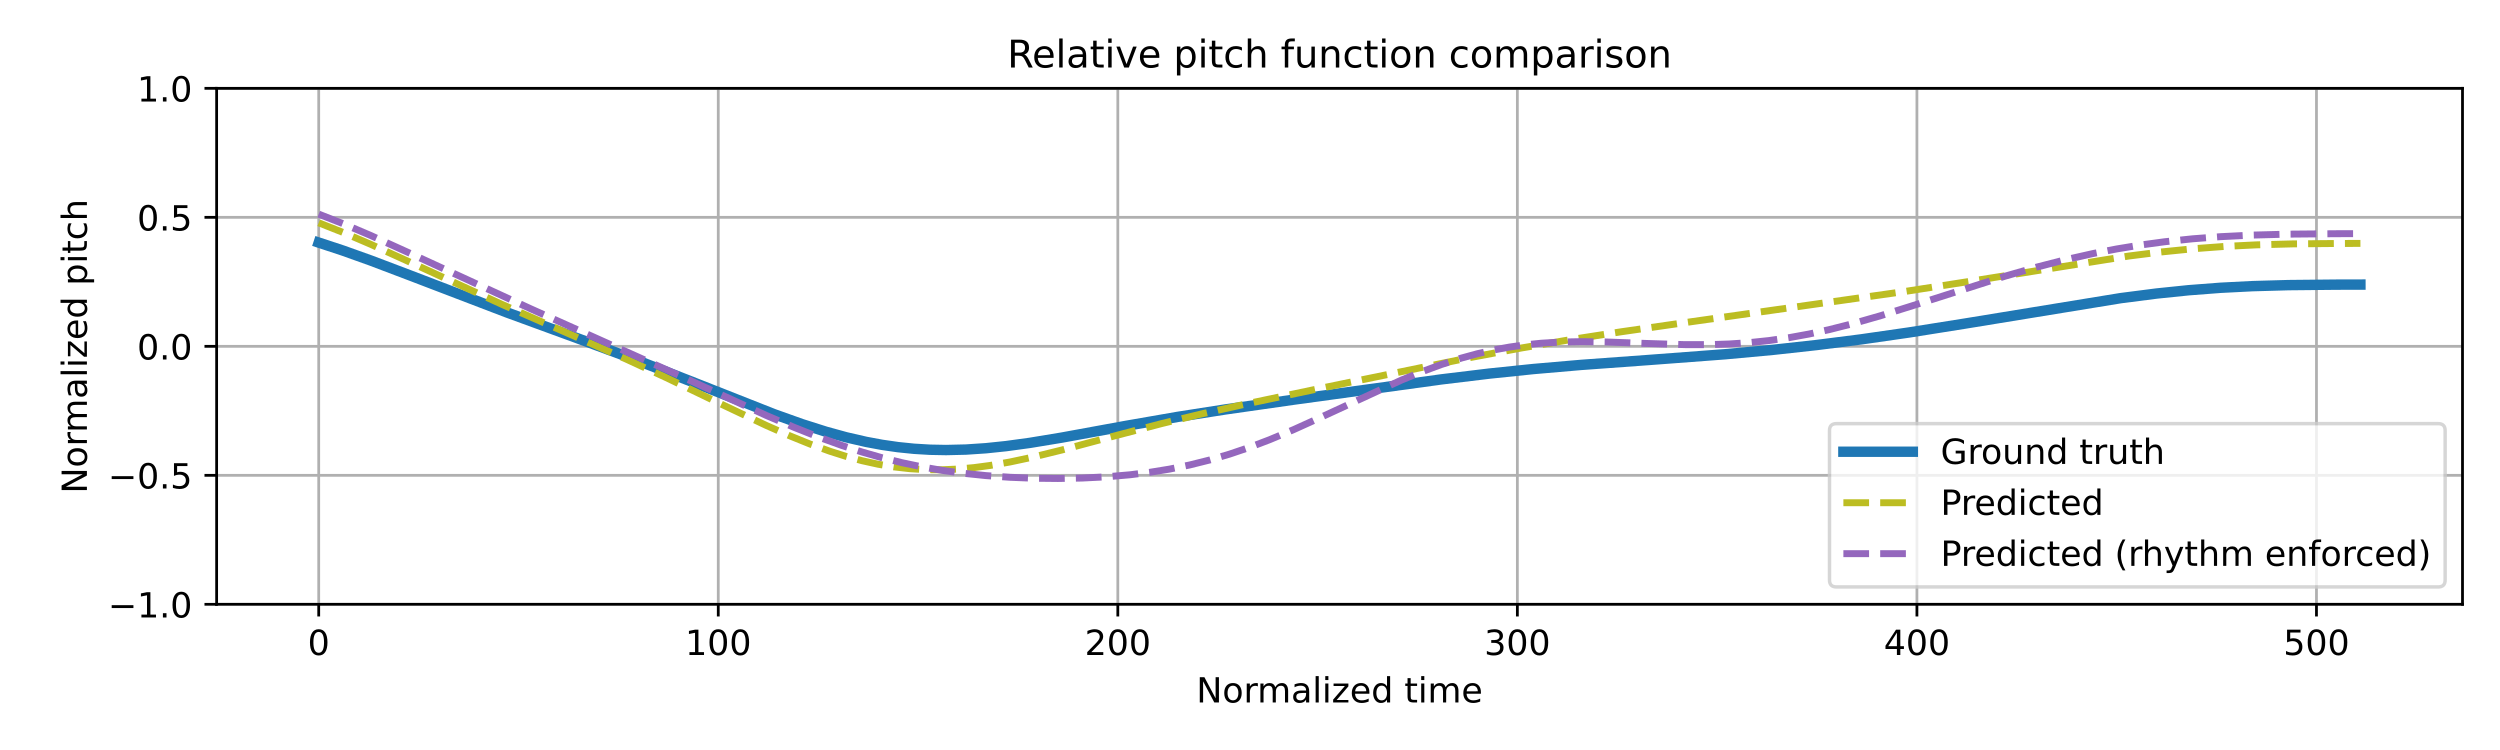
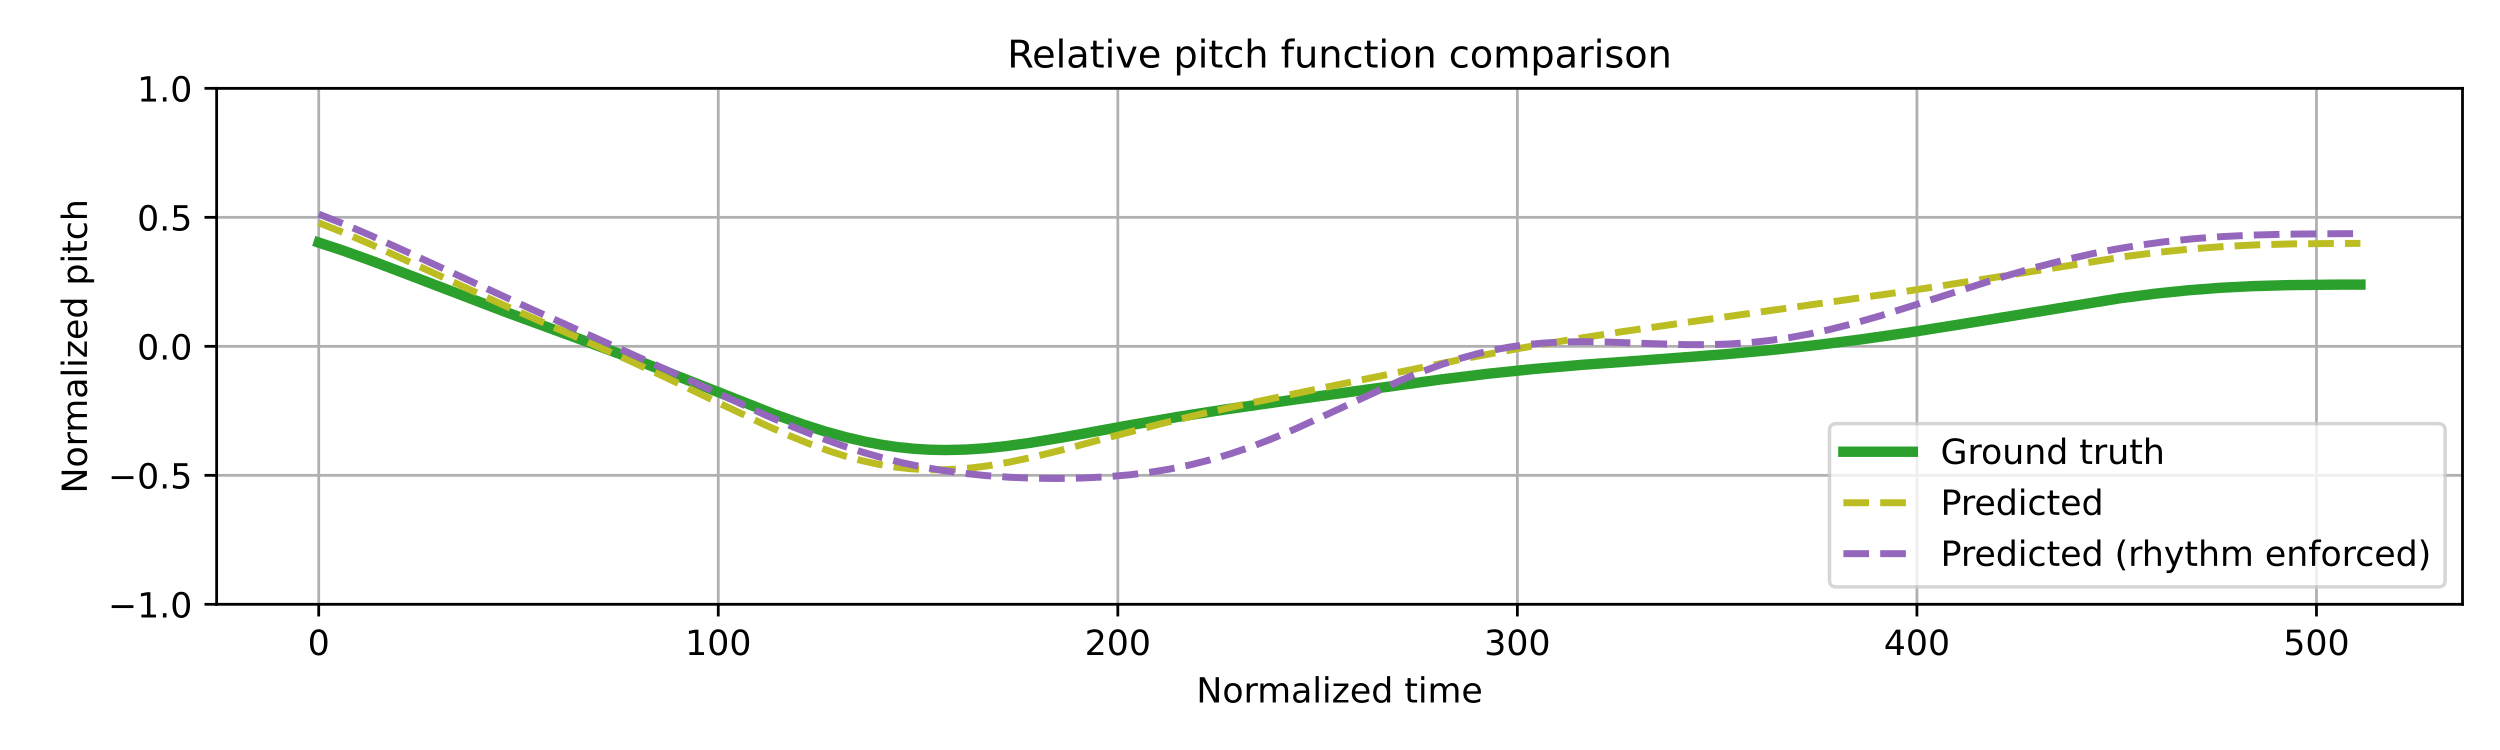
<svg xmlns="http://www.w3.org/2000/svg" xmlns:xlink="http://www.w3.org/1999/xlink" width="720pt" height="216pt" viewBox="0 0 720 216" version="1.1">
  <defs>
    <style type="text/css">*{stroke-linejoin: round; stroke-linecap: butt}</style>
  </defs>
  <g id="figure_1">
    <g id="patch_1">
      <path d="M 0 216  L 720 216  L 720 0  L 0 0  z " style="fill: #ffffff" />
    </g>
    <g id="axes_1">
      <g id="patch_2">
        <path d="M 62.39 174.04  L 709.2 174.04  L 709.2 25.44  L 62.39 25.44  z " style="fill: #ffffff" />
      </g>
      <g id="matplotlib.axis_1">
        <g id="xtick_1">
          <g id="line2d_1">
-             <path d="M 91.79 174.04  L 91.79 25.44  " clip-path="url(#p5f787b4487)" style="fill: none; stroke: #b0b0b0; stroke-width: 0.8; stroke-linecap: square" />
+             <path d="M 91.79 174.04  L 91.79 25.44  " clip-path="url(#p9538ed2d1e)" style="fill: none; stroke: #b0b0b0; stroke-width: 0.8; stroke-linecap: square" />
          </g>
          <g id="line2d_2">
            <defs>
-               <path id="m6993483e9d" d="M 0 0  L 0 3.5  " style="stroke: #000000; stroke-width: 0.8" />
-             </defs>
-             <g>
-               <use xlink:href="#m6993483e9d" x="91.79" y="174.04" style="stroke: #000000; stroke-width: 0.8" />
+               <path id="m53df615c0c" d="M 0 0  L 0 3.5  " style="stroke: #000000; stroke-width: 0.8" />
+             </defs>
+             <g>
+               <use xlink:href="#m53df615c0c" x="91.79" y="174.04" style="stroke: #000000; stroke-width: 0.8" />
            </g>
          </g>
          <g id="text_1">
            <g transform="translate(88.60921 188.6384) scale(0.1 -0.1)">
              <defs>
                <path id="DejaVuSans-30" d="M 2034 4250  Q 1547 4250 1301 3770  Q 1056 3291 1056 2328  Q 1056 1369 1301 889  Q 1547 409 2034 409  Q 2525 409 2770 889  Q 3016 1369 3016 2328  Q 3016 3291 2770 3770  Q 2525 4250 2034 4250  z M 2034 4750  Q 2819 4750 3233 4129  Q 3647 3509 3647 2328  Q 3647 1150 3233 529  Q 2819 -91 2034 -91  Q 1250 -91 836 529  Q 422 1150 422 2328  Q 422 3509 836 4129  Q 1250 4750 2034 4750  z " transform="scale(0.015625)" />
              </defs>
              <use xlink:href="#DejaVuSans-30" />
            </g>
          </g>
        </g>
        <g id="xtick_2">
          <g id="line2d_3">
-             <path d="M 206.861 174.04  L 206.861 25.44  " clip-path="url(#p5f787b4487)" style="fill: none; stroke: #b0b0b0; stroke-width: 0.8; stroke-linecap: square" />
+             <path d="M 206.861 174.04  L 206.861 25.44  " clip-path="url(#p9538ed2d1e)" style="fill: none; stroke: #b0b0b0; stroke-width: 0.8; stroke-linecap: square" />
          </g>
          <g id="line2d_4">
            <g>
-               <use xlink:href="#m6993483e9d" x="206.861" y="174.04" style="stroke: #000000; stroke-width: 0.8" />
+               <use xlink:href="#m53df615c0c" x="206.861" y="174.04" style="stroke: #000000; stroke-width: 0.8" />
            </g>
          </g>
          <g id="text_2">
            <g transform="translate(197.317 188.6384) scale(0.1 -0.1)">
              <defs>
                <path id="DejaVuSans-31" d="M 794 531  L 1825 531  L 1825 4091  L 703 3866  L 703 4441  L 1819 4666  L 2450 4666  L 2450 531  L 3481 531  L 3481 0  L 794 0  L 794 531  z " transform="scale(0.015625)" />
              </defs>
              <use xlink:href="#DejaVuSans-31" />
              <use xlink:href="#DejaVuSans-30" transform="translate(63.62305 0)" />
              <use xlink:href="#DejaVuSans-30" transform="translate(127.2461 0)" />
            </g>
          </g>
        </g>
        <g id="xtick_3">
          <g id="line2d_5">
-             <path d="M 321.931 174.04  L 321.931 25.44  " clip-path="url(#p5f787b4487)" style="fill: none; stroke: #b0b0b0; stroke-width: 0.8; stroke-linecap: square" />
+             <path d="M 321.931 174.04  L 321.931 25.44  " clip-path="url(#p9538ed2d1e)" style="fill: none; stroke: #b0b0b0; stroke-width: 0.8; stroke-linecap: square" />
          </g>
          <g id="line2d_6">
            <g>
-               <use xlink:href="#m6993483e9d" x="321.931" y="174.04" style="stroke: #000000; stroke-width: 0.8" />
+               <use xlink:href="#m53df615c0c" x="321.931" y="174.04" style="stroke: #000000; stroke-width: 0.8" />
            </g>
          </g>
          <g id="text_3">
            <g transform="translate(312.3872 188.6384) scale(0.1 -0.1)">
              <defs>
                <path id="DejaVuSans-32" d="M 1228 531  L 3431 531  L 3431 0  L 469 0  L 469 531  Q 828 903 1448 1529  Q 2069 2156 2228 2338  Q 2531 2678 2651 2914  Q 2772 3150 2772 3378  Q 2772 3750 2511 3984  Q 2250 4219 1831 4219  Q 1534 4219 1204 4116  Q 875 4013 500 3803  L 500 4441  Q 881 4594 1212 4672  Q 1544 4750 1819 4750  Q 2544 4750 2975 4387  Q 3406 4025 3406 3419  Q 3406 3131 3298 2873  Q 3191 2616 2906 2266  Q 2828 2175 2409 1742  Q 1991 1309 1228 531  z " transform="scale(0.015625)" />
              </defs>
              <use xlink:href="#DejaVuSans-32" />
              <use xlink:href="#DejaVuSans-30" transform="translate(63.62305 0)" />
              <use xlink:href="#DejaVuSans-30" transform="translate(127.2461 0)" />
            </g>
          </g>
        </g>
        <g id="xtick_4">
          <g id="line2d_7">
-             <path d="M 437.001 174.04  L 437.001 25.44  " clip-path="url(#p5f787b4487)" style="fill: none; stroke: #b0b0b0; stroke-width: 0.8; stroke-linecap: square" />
+             <path d="M 437.001 174.04  L 437.001 25.44  " clip-path="url(#p9538ed2d1e)" style="fill: none; stroke: #b0b0b0; stroke-width: 0.8; stroke-linecap: square" />
          </g>
          <g id="line2d_8">
            <g>
-               <use xlink:href="#m6993483e9d" x="437.001" y="174.04" style="stroke: #000000; stroke-width: 0.8" />
+               <use xlink:href="#m53df615c0c" x="437.001" y="174.04" style="stroke: #000000; stroke-width: 0.8" />
            </g>
          </g>
          <g id="text_4">
            <g transform="translate(427.4575 188.6384) scale(0.1 -0.1)">
              <defs>
                <path id="DejaVuSans-33" d="M 2597 2516  Q 3050 2419 3304 2112  Q 3559 1806 3559 1356  Q 3559 666 3084 287  Q 2609 -91 1734 -91  Q 1441 -91 1130 -33  Q 819 25 488 141  L 488 750  Q 750 597 1062 519  Q 1375 441 1716 441  Q 2309 441 2620 675  Q 2931 909 2931 1356  Q 2931 1769 2642 2001  Q 2353 2234 1838 2234  L 1294 2234  L 1294 2753  L 1863 2753  Q 2328 2753 2575 2939  Q 2822 3125 2822 3475  Q 2822 3834 2567 4026  Q 2313 4219 1838 4219  Q 1578 4219 1281 4162  Q 984 4106 628 3988  L 628 4550  Q 988 4650 1302 4700  Q 1616 4750 1894 4750  Q 2613 4750 3031 4423  Q 3450 4097 3450 3541  Q 3450 3153 3228 2886  Q 3006 2619 2597 2516  z " transform="scale(0.015625)" />
              </defs>
              <use xlink:href="#DejaVuSans-33" />
              <use xlink:href="#DejaVuSans-30" transform="translate(63.62305 0)" />
              <use xlink:href="#DejaVuSans-30" transform="translate(127.2461 0)" />
            </g>
          </g>
        </g>
        <g id="xtick_5">
          <g id="line2d_9">
-             <path d="M 552.072 174.04  L 552.072 25.44  " clip-path="url(#p5f787b4487)" style="fill: none; stroke: #b0b0b0; stroke-width: 0.8; stroke-linecap: square" />
+             <path d="M 552.072 174.04  L 552.072 25.44  " clip-path="url(#p9538ed2d1e)" style="fill: none; stroke: #b0b0b0; stroke-width: 0.8; stroke-linecap: square" />
          </g>
          <g id="line2d_10">
            <g>
-               <use xlink:href="#m6993483e9d" x="552.072" y="174.04" style="stroke: #000000; stroke-width: 0.8" />
+               <use xlink:href="#m53df615c0c" x="552.072" y="174.04" style="stroke: #000000; stroke-width: 0.8" />
            </g>
          </g>
          <g id="text_5">
            <g transform="translate(542.5278 188.6384) scale(0.1 -0.1)">
              <defs>
                <path id="DejaVuSans-34" d="M 2419 4116  L 825 1625  L 2419 1625  L 2419 4116  z M 2253 4666  L 3047 4666  L 3047 1625  L 3713 1625  L 3713 1100  L 3047 1100  L 3047 0  L 2419 0  L 2419 1100  L 313 1100  L 313 1709  L 2253 4666  z " transform="scale(0.015625)" />
              </defs>
              <use xlink:href="#DejaVuSans-34" />
              <use xlink:href="#DejaVuSans-30" transform="translate(63.62305 0)" />
              <use xlink:href="#DejaVuSans-30" transform="translate(127.2461 0)" />
            </g>
          </g>
        </g>
        <g id="xtick_6">
          <g id="line2d_11">
-             <path d="M 667.142 174.04  L 667.142 25.44  " clip-path="url(#p5f787b4487)" style="fill: none; stroke: #b0b0b0; stroke-width: 0.8; stroke-linecap: square" />
+             <path d="M 667.142 174.04  L 667.142 25.44  " clip-path="url(#p9538ed2d1e)" style="fill: none; stroke: #b0b0b0; stroke-width: 0.8; stroke-linecap: square" />
          </g>
          <g id="line2d_12">
            <g>
-               <use xlink:href="#m6993483e9d" x="667.142" y="174.04" style="stroke: #000000; stroke-width: 0.8" />
+               <use xlink:href="#m53df615c0c" x="667.142" y="174.04" style="stroke: #000000; stroke-width: 0.8" />
            </g>
          </g>
          <g id="text_6">
            <g transform="translate(657.5981 188.6384) scale(0.1 -0.1)">
              <defs>
                <path id="DejaVuSans-35" d="M 691 4666  L 3169 4666  L 3169 4134  L 1269 4134  L 1269 2991  Q 1406 3038 1543 3061  Q 1681 3084 1819 3084  Q 2600 3084 3056 2656  Q 3513 2228 3513 1497  Q 3513 744 3044 326  Q 2575 -91 1722 -91  Q 1428 -91 1123 -41  Q 819 9 494 109  L 494 744  Q 775 591 1075 516  Q 1375 441 1709 441  Q 2250 441 2565 725  Q 2881 1009 2881 1497  Q 2881 1984 2565 2268  Q 2250 2553 1709 2553  Q 1456 2553 1204 2497  Q 953 2441 691 2322  L 691 4666  z " transform="scale(0.015625)" />
              </defs>
              <use xlink:href="#DejaVuSans-35" />
              <use xlink:href="#DejaVuSans-30" transform="translate(63.62305 0)" />
              <use xlink:href="#DejaVuSans-30" transform="translate(127.2461 0)" />
            </g>
          </g>
        </g>
        <g id="text_7">
          <g transform="translate(344.5544 202.3166) scale(0.1 -0.1)">
            <defs>
              <path id="DejaVuSans-4e" d="M 628 4666  L 1478 4666  L 3547 763  L 3547 4666  L 4159 4666  L 4159 0  L 3309 0  L 1241 3903  L 1241 0  L 628 0  L 628 4666  z " transform="scale(0.015625)" />
              <path id="DejaVuSans-6f" d="M 1959 3097  Q 1497 3097 1228 2736  Q 959 2375 959 1747  Q 959 1119 1226 758  Q 1494 397 1959 397  Q 2419 397 2687 759  Q 2956 1122 2956 1747  Q 2956 2369 2687 2733  Q 2419 3097 1959 3097  z M 1959 3584  Q 2709 3584 3137 3096  Q 3566 2609 3566 1747  Q 3566 888 3137 398  Q 2709 -91 1959 -91  Q 1206 -91 779 398  Q 353 888 353 1747  Q 353 2609 779 3096  Q 1206 3584 1959 3584  z " transform="scale(0.015625)" />
              <path id="DejaVuSans-72" d="M 2631 2963  Q 2534 3019 2420 3045  Q 2306 3072 2169 3072  Q 1681 3072 1420 2755  Q 1159 2438 1159 1844  L 1159 0  L 581 0  L 581 3500  L 1159 3500  L 1159 2956  Q 1341 3275 1631 3429  Q 1922 3584 2338 3584  Q 2397 3584 2469 3576  Q 2541 3569 2628 3553  L 2631 2963  z " transform="scale(0.015625)" />
              <path id="DejaVuSans-6d" d="M 3328 2828  Q 3544 3216 3844 3400  Q 4144 3584 4550 3584  Q 5097 3584 5394 3201  Q 5691 2819 5691 2113  L 5691 0  L 5113 0  L 5113 2094  Q 5113 2597 4934 2840  Q 4756 3084 4391 3084  Q 3944 3084 3684 2787  Q 3425 2491 3425 1978  L 3425 0  L 2847 0  L 2847 2094  Q 2847 2600 2669 2842  Q 2491 3084 2119 3084  Q 1678 3084 1418 2786  Q 1159 2488 1159 1978  L 1159 0  L 581 0  L 581 3500  L 1159 3500  L 1159 2956  Q 1356 3278 1631 3431  Q 1906 3584 2284 3584  Q 2666 3584 2933 3390  Q 3200 3197 3328 2828  z " transform="scale(0.015625)" />
              <path id="DejaVuSans-61" d="M 2194 1759  Q 1497 1759 1228 1600  Q 959 1441 959 1056  Q 959 750 1161 570  Q 1363 391 1709 391  Q 2188 391 2477 730  Q 2766 1069 2766 1631  L 2766 1759  L 2194 1759  z M 3341 1997  L 3341 0  L 2766 0  L 2766 531  Q 2569 213 2275 61  Q 1981 -91 1556 -91  Q 1019 -91 701 211  Q 384 513 384 1019  Q 384 1609 779 1909  Q 1175 2209 1959 2209  L 2766 2209  L 2766 2266  Q 2766 2663 2505 2880  Q 2244 3097 1772 3097  Q 1472 3097 1187 3025  Q 903 2953 641 2809  L 641 3341  Q 956 3463 1253 3523  Q 1550 3584 1831 3584  Q 2591 3584 2966 3190  Q 3341 2797 3341 1997  z " transform="scale(0.015625)" />
              <path id="DejaVuSans-6c" d="M 603 4863  L 1178 4863  L 1178 0  L 603 0  L 603 4863  z " transform="scale(0.015625)" />
              <path id="DejaVuSans-69" d="M 603 3500  L 1178 3500  L 1178 0  L 603 0  L 603 3500  z M 603 4863  L 1178 4863  L 1178 4134  L 603 4134  L 603 4863  z " transform="scale(0.015625)" />
              <path id="DejaVuSans-7a" d="M 353 3500  L 3084 3500  L 3084 2975  L 922 459  L 3084 459  L 3084 0  L 275 0  L 275 525  L 2438 3041  L 353 3041  L 353 3500  z " transform="scale(0.015625)" />
              <path id="DejaVuSans-65" d="M 3597 1894  L 3597 1613  L 953 1613  Q 991 1019 1311 708  Q 1631 397 2203 397  Q 2534 397 2845 478  Q 3156 559 3463 722  L 3463 178  Q 3153 47 2828 -22  Q 2503 -91 2169 -91  Q 1331 -91 842 396  Q 353 884 353 1716  Q 353 2575 817 3079  Q 1281 3584 2069 3584  Q 2775 3584 3186 3129  Q 3597 2675 3597 1894  z M 3022 2063  Q 3016 2534 2758 2815  Q 2500 3097 2075 3097  Q 1594 3097 1305 2825  Q 1016 2553 972 2059  L 3022 2063  z " transform="scale(0.015625)" />
              <path id="DejaVuSans-64" d="M 2906 2969  L 2906 4863  L 3481 4863  L 3481 0  L 2906 0  L 2906 525  Q 2725 213 2448 61  Q 2172 -91 1784 -91  Q 1150 -91 751 415  Q 353 922 353 1747  Q 353 2572 751 3078  Q 1150 3584 1784 3584  Q 2172 3584 2448 3432  Q 2725 3281 2906 2969  z M 947 1747  Q 947 1113 1208 752  Q 1469 391 1925 391  Q 2381 391 2643 752  Q 2906 1113 2906 1747  Q 2906 2381 2643 2742  Q 2381 3103 1925 3103  Q 1469 3103 1208 2742  Q 947 2381 947 1747  z " transform="scale(0.015625)" />
              <path id="DejaVuSans-20" transform="scale(0.015625)" />
              <path id="DejaVuSans-74" d="M 1172 4494  L 1172 3500  L 2356 3500  L 2356 3053  L 1172 3053  L 1172 1153  Q 1172 725 1289 603  Q 1406 481 1766 481  L 2356 481  L 2356 0  L 1766 0  Q 1100 0 847 248  Q 594 497 594 1153  L 594 3053  L 172 3053  L 172 3500  L 594 3500  L 594 4494  L 1172 4494  z " transform="scale(0.015625)" />
            </defs>
            <use xlink:href="#DejaVuSans-4e" />
            <use xlink:href="#DejaVuSans-6f" transform="translate(74.80469 0)" />
            <use xlink:href="#DejaVuSans-72" transform="translate(135.9863 0)" />
            <use xlink:href="#DejaVuSans-6d" transform="translate(175.3496 0)" />
            <use xlink:href="#DejaVuSans-61" transform="translate(272.7617 0)" />
            <use xlink:href="#DejaVuSans-6c" transform="translate(334.041 0)" />
            <use xlink:href="#DejaVuSans-69" transform="translate(361.8242 0)" />
            <use xlink:href="#DejaVuSans-7a" transform="translate(389.6074 0)" />
            <use xlink:href="#DejaVuSans-65" transform="translate(442.0977 0)" />
            <use xlink:href="#DejaVuSans-64" transform="translate(503.6211 0)" />
            <use xlink:href="#DejaVuSans-20" transform="translate(567.0977 0)" />
            <use xlink:href="#DejaVuSans-74" transform="translate(598.8848 0)" />
            <use xlink:href="#DejaVuSans-69" transform="translate(638.0938 0)" />
            <use xlink:href="#DejaVuSans-6d" transform="translate(665.877 0)" />
            <use xlink:href="#DejaVuSans-65" transform="translate(763.2891 0)" />
          </g>
        </g>
      </g>
      <g id="matplotlib.axis_2">
        <g id="ytick_1">
          <g id="line2d_13">
-             <path d="M 62.39 174.04  L 709.2 174.04  " clip-path="url(#p5f787b4487)" style="fill: none; stroke: #b0b0b0; stroke-width: 0.8; stroke-linecap: square" />
+             <path d="M 62.39 174.04  L 709.2 174.04  " clip-path="url(#p9538ed2d1e)" style="fill: none; stroke: #b0b0b0; stroke-width: 0.8; stroke-linecap: square" />
          </g>
          <g id="line2d_14">
            <defs>
-               <path id="m546fb89ecd" d="M 0 0  L -3.5 0  " style="stroke: #000000; stroke-width: 0.8" />
-             </defs>
-             <g>
-               <use xlink:href="#m546fb89ecd" x="62.39" y="174.04" style="stroke: #000000; stroke-width: 0.8" />
+               <path id="m632824745a" d="M 0 0  L -3.5 0  " style="stroke: #000000; stroke-width: 0.8" />
+             </defs>
+             <g>
+               <use xlink:href="#m632824745a" x="62.39" y="174.04" style="stroke: #000000; stroke-width: 0.8" />
            </g>
          </g>
          <g id="text_8">
            <g transform="translate(31.10719 177.8392) scale(0.1 -0.1)">
              <defs>
                <path id="DejaVuSans-2212" d="M 678 2272  L 4684 2272  L 4684 1741  L 678 1741  L 678 2272  z " transform="scale(0.015625)" />
                <path id="DejaVuSans-2e" d="M 684 794  L 1344 794  L 1344 0  L 684 0  L 684 794  z " transform="scale(0.015625)" />
              </defs>
              <use xlink:href="#DejaVuSans-2212" />
              <use xlink:href="#DejaVuSans-31" transform="translate(83.78906 0)" />
              <use xlink:href="#DejaVuSans-2e" transform="translate(147.4121 0)" />
              <use xlink:href="#DejaVuSans-30" transform="translate(179.1992 0)" />
            </g>
          </g>
        </g>
        <g id="ytick_2">
          <g id="line2d_15">
-             <path d="M 62.39 136.89  L 709.2 136.89  " clip-path="url(#p5f787b4487)" style="fill: none; stroke: #b0b0b0; stroke-width: 0.8; stroke-linecap: square" />
+             <path d="M 62.39 136.89  L 709.2 136.89  " clip-path="url(#p9538ed2d1e)" style="fill: none; stroke: #b0b0b0; stroke-width: 0.8; stroke-linecap: square" />
          </g>
          <g id="line2d_16">
            <g>
-               <use xlink:href="#m546fb89ecd" x="62.39" y="136.89" style="stroke: #000000; stroke-width: 0.8" />
+               <use xlink:href="#m632824745a" x="62.39" y="136.89" style="stroke: #000000; stroke-width: 0.8" />
            </g>
          </g>
          <g id="text_9">
            <g transform="translate(31.10719 140.6892) scale(0.1 -0.1)">
              <use xlink:href="#DejaVuSans-2212" />
              <use xlink:href="#DejaVuSans-30" transform="translate(83.78906 0)" />
              <use xlink:href="#DejaVuSans-2e" transform="translate(147.4121 0)" />
              <use xlink:href="#DejaVuSans-35" transform="translate(179.1992 0)" />
            </g>
          </g>
        </g>
        <g id="ytick_3">
          <g id="line2d_17">
-             <path d="M 62.39 99.74  L 709.2 99.74  " clip-path="url(#p5f787b4487)" style="fill: none; stroke: #b0b0b0; stroke-width: 0.8; stroke-linecap: square" />
+             <path d="M 62.39 99.74  L 709.2 99.74  " clip-path="url(#p9538ed2d1e)" style="fill: none; stroke: #b0b0b0; stroke-width: 0.8; stroke-linecap: square" />
          </g>
          <g id="line2d_18">
            <g>
-               <use xlink:href="#m546fb89ecd" x="62.39" y="99.74" style="stroke: #000000; stroke-width: 0.8" />
+               <use xlink:href="#m632824745a" x="62.39" y="99.74" style="stroke: #000000; stroke-width: 0.8" />
            </g>
          </g>
          <g id="text_10">
            <g transform="translate(39.48687 103.5392) scale(0.1 -0.1)">
              <use xlink:href="#DejaVuSans-30" />
              <use xlink:href="#DejaVuSans-2e" transform="translate(63.62305 0)" />
              <use xlink:href="#DejaVuSans-30" transform="translate(95.41016 0)" />
            </g>
          </g>
        </g>
        <g id="ytick_4">
          <g id="line2d_19">
-             <path d="M 62.39 62.59  L 709.2 62.59  " clip-path="url(#p5f787b4487)" style="fill: none; stroke: #b0b0b0; stroke-width: 0.8; stroke-linecap: square" />
+             <path d="M 62.39 62.59  L 709.2 62.59  " clip-path="url(#p9538ed2d1e)" style="fill: none; stroke: #b0b0b0; stroke-width: 0.8; stroke-linecap: square" />
          </g>
          <g id="line2d_20">
            <g>
-               <use xlink:href="#m546fb89ecd" x="62.39" y="62.59" style="stroke: #000000; stroke-width: 0.8" />
+               <use xlink:href="#m632824745a" x="62.39" y="62.59" style="stroke: #000000; stroke-width: 0.8" />
            </g>
          </g>
          <g id="text_11">
            <g transform="translate(39.48687 66.38922) scale(0.1 -0.1)">
              <use xlink:href="#DejaVuSans-30" />
              <use xlink:href="#DejaVuSans-2e" transform="translate(63.62305 0)" />
              <use xlink:href="#DejaVuSans-35" transform="translate(95.41016 0)" />
            </g>
          </g>
        </g>
        <g id="ytick_5">
          <g id="line2d_21">
-             <path d="M 62.39 25.44  L 709.2 25.44  " clip-path="url(#p5f787b4487)" style="fill: none; stroke: #b0b0b0; stroke-width: 0.8; stroke-linecap: square" />
+             <path d="M 62.39 25.44  L 709.2 25.44  " clip-path="url(#p9538ed2d1e)" style="fill: none; stroke: #b0b0b0; stroke-width: 0.8; stroke-linecap: square" />
          </g>
          <g id="line2d_22">
            <g>
-               <use xlink:href="#m546fb89ecd" x="62.39" y="25.44" style="stroke: #000000; stroke-width: 0.8" />
+               <use xlink:href="#m632824745a" x="62.39" y="25.44" style="stroke: #000000; stroke-width: 0.8" />
            </g>
          </g>
          <g id="text_12">
            <g transform="translate(39.48687 29.23922) scale(0.1 -0.1)">
              <use xlink:href="#DejaVuSans-31" />
              <use xlink:href="#DejaVuSans-2e" transform="translate(63.62305 0)" />
              <use xlink:href="#DejaVuSans-30" transform="translate(95.41016 0)" />
            </g>
          </g>
        </g>
        <g id="text_13">
          <g transform="translate(25.0275 142.1259) rotate(-90) scale(0.1 -0.1)">
            <defs>
              <path id="DejaVuSans-70" d="M 1159 525  L 1159 -1331  L 581 -1331  L 581 3500  L 1159 3500  L 1159 2969  Q 1341 3281 1617 3432  Q 1894 3584 2278 3584  Q 2916 3584 3314 3078  Q 3713 2572 3713 1747  Q 3713 922 3314 415  Q 2916 -91 2278 -91  Q 1894 -91 1617 61  Q 1341 213 1159 525  z M 3116 1747  Q 3116 2381 2855 2742  Q 2594 3103 2138 3103  Q 1681 3103 1420 2742  Q 1159 2381 1159 1747  Q 1159 1113 1420 752  Q 1681 391 2138 391  Q 2594 391 2855 752  Q 3116 1113 3116 1747  z " transform="scale(0.015625)" />
              <path id="DejaVuSans-63" d="M 3122 3366  L 3122 2828  Q 2878 2963 2633 3030  Q 2388 3097 2138 3097  Q 1578 3097 1268 2742  Q 959 2388 959 1747  Q 959 1106 1268 751  Q 1578 397 2138 397  Q 2388 397 2633 464  Q 2878 531 3122 666  L 3122 134  Q 2881 22 2623 -34  Q 2366 -91 2075 -91  Q 1284 -91 818 406  Q 353 903 353 1747  Q 353 2603 823 3093  Q 1294 3584 2113 3584  Q 2378 3584 2631 3529  Q 2884 3475 3122 3366  z " transform="scale(0.015625)" />
              <path id="DejaVuSans-68" d="M 3513 2113  L 3513 0  L 2938 0  L 2938 2094  Q 2938 2591 2744 2837  Q 2550 3084 2163 3084  Q 1697 3084 1428 2787  Q 1159 2491 1159 1978  L 1159 0  L 581 0  L 581 4863  L 1159 4863  L 1159 2956  Q 1366 3272 1645 3428  Q 1925 3584 2291 3584  Q 2894 3584 3203 3211  Q 3513 2838 3513 2113  z " transform="scale(0.015625)" />
            </defs>
            <use xlink:href="#DejaVuSans-4e" />
            <use xlink:href="#DejaVuSans-6f" transform="translate(74.80469 0)" />
            <use xlink:href="#DejaVuSans-72" transform="translate(135.9863 0)" />
            <use xlink:href="#DejaVuSans-6d" transform="translate(175.3496 0)" />
            <use xlink:href="#DejaVuSans-61" transform="translate(272.7617 0)" />
            <use xlink:href="#DejaVuSans-6c" transform="translate(334.041 0)" />
            <use xlink:href="#DejaVuSans-69" transform="translate(361.8242 0)" />
            <use xlink:href="#DejaVuSans-7a" transform="translate(389.6074 0)" />
            <use xlink:href="#DejaVuSans-65" transform="translate(442.0977 0)" />
            <use xlink:href="#DejaVuSans-64" transform="translate(503.6211 0)" />
            <use xlink:href="#DejaVuSans-20" transform="translate(567.0977 0)" />
            <use xlink:href="#DejaVuSans-70" transform="translate(598.8848 0)" />
            <use xlink:href="#DejaVuSans-69" transform="translate(662.3613 0)" />
            <use xlink:href="#DejaVuSans-74" transform="translate(690.1445 0)" />
            <use xlink:href="#DejaVuSans-63" transform="translate(729.3535 0)" />
            <use xlink:href="#DejaVuSans-68" transform="translate(784.334 0)" />
          </g>
        </g>
      </g>
      <g id="line2d_23">
-         <path d="M 91.79 69.867  L 98.695 72.14  L 106.75 75.017  L 118.257 79.381  L 145.873 89.944  L 166.586 97.519  L 183.847 103.929  L 197.655 109.313  L 222.971 119.296  L 231.025 122.165  L 237.93 124.356  L 243.683 125.937  L 249.437 127.26  L 254.04 128.115  L 258.642 128.779  L 263.245 129.248  L 267.848 129.524  L 272.451 129.613  L 278.204 129.475  L 283.958 129.089  L 289.711 128.49  L 296.616 127.547  L 305.821 126.027  L 324.232 122.661  L 339.192 120.06  L 353 117.901  L 372.562 115.104  L 415.138 109.26  L 428.946 107.593  L 441.604 106.281  L 455.413 105.088  L 474.974 103.666  L 496.838 102.022  L 510.646 100.749  L 523.304 99.357  L 535.962 97.746  L 549.77 95.759  L 565.88 93.197  L 610.757 85.866  L 621.114 84.534  L 630.319 83.585  L 639.525 82.88  L 648.731 82.41  L 659.087 82.115  L 672.895 81.975  L 679.8 81.958  L 679.8 81.958  " clip-path="url(#p5f787b4487)" style="fill: none; stroke: #1f77b4; stroke-width: 3; stroke-linecap: square" />
+         <path d="M 91.79 69.867  L 98.695 72.14  L 106.75 75.017  L 118.257 79.381  L 145.873 89.944  L 166.586 97.519  L 183.847 103.929  L 197.655 109.313  L 222.971 119.296  L 231.025 122.165  L 237.93 124.356  L 243.683 125.937  L 249.437 127.26  L 254.04 128.115  L 258.642 128.779  L 263.245 129.248  L 267.848 129.524  L 272.451 129.613  L 278.204 129.475  L 283.958 129.089  L 289.711 128.49  L 296.616 127.547  L 305.821 126.027  L 324.232 122.661  L 339.192 120.06  L 353 117.901  L 372.562 115.104  L 415.138 109.26  L 428.946 107.593  L 441.604 106.281  L 455.413 105.088  L 474.974 103.666  L 496.838 102.022  L 510.646 100.749  L 523.304 99.357  L 535.962 97.746  L 549.77 95.759  L 565.88 93.197  L 610.757 85.866  L 621.114 84.534  L 630.319 83.585  L 639.525 82.88  L 648.731 82.41  L 659.087 82.115  L 672.895 81.975  L 679.8 81.958  L 679.8 81.958  " clip-path="url(#p9538ed2d1e)" style="fill: none; stroke: #2ca02c; stroke-width: 3; stroke-linecap: square" />
      </g>
      <g id="line2d_24">
-         <path d="M 91.79 64.172  L 98.695 66.902  L 106.75 70.356  L 117.106 75.059  L 144.723 87.731  L 163.134 95.81  L 180.395 103.449  L 191.902 108.776  L 208.011 116.524  L 220.669 122.519  L 227.573 125.567  L 233.327 127.9  L 239.08 129.985  L 243.683 131.442  L 248.286 132.685  L 252.889 133.699  L 257.492 134.469  L 262.094 134.991  L 266.697 135.263  L 271.3 135.292  L 275.903 135.089  L 280.506 134.67  L 285.109 134.058  L 290.862 133.057  L 297.766 131.581  L 305.821 129.597  L 319.63 125.906  L 334.589 121.982  L 346.096 119.196  L 358.753 116.365  L 379.466 112.007  L 423.193 103.021  L 438.152 100.223  L 451.96 97.872  L 466.92 95.55  L 487.632 92.576  L 548.619 83.942  L 568.181 80.894  L 613.059 73.741  L 622.264 72.585  L 631.47 71.655  L 640.676 70.969  L 649.881 70.517  L 660.238 70.241  L 674.046 70.114  L 679.8 70.102  L 679.8 70.102  " clip-path="url(#p5f787b4487)" style="fill: none; stroke-dasharray: 7.4,3.2; stroke-dashoffset: 0; stroke: #bcbd22; stroke-width: 2" />
+         <path d="M 91.79 64.172  L 98.695 66.902  L 106.75 70.356  L 117.106 75.059  L 144.723 87.731  L 163.134 95.81  L 180.395 103.449  L 191.902 108.776  L 208.011 116.524  L 220.669 122.519  L 227.573 125.567  L 233.327 127.9  L 239.08 129.985  L 243.683 131.442  L 248.286 132.685  L 252.889 133.699  L 257.492 134.469  L 262.094 134.991  L 266.697 135.263  L 271.3 135.292  L 275.903 135.089  L 280.506 134.67  L 285.109 134.058  L 290.862 133.057  L 297.766 131.581  L 305.821 129.597  L 319.63 125.906  L 334.589 121.982  L 346.096 119.196  L 358.753 116.365  L 379.466 112.007  L 423.193 103.021  L 438.152 100.223  L 451.96 97.872  L 466.92 95.55  L 487.632 92.576  L 548.619 83.942  L 568.181 80.894  L 613.059 73.741  L 622.264 72.585  L 631.47 71.655  L 640.676 70.969  L 649.881 70.517  L 660.238 70.241  L 674.046 70.114  L 679.8 70.102  L 679.8 70.102  " clip-path="url(#p9538ed2d1e)" style="fill: none; stroke-dasharray: 7.4,3.2; stroke-dashoffset: 0; stroke: #bcbd22; stroke-width: 2" />
      </g>
      <g id="line2d_25">
-         <path d="M 91.79 61.671  L 98.695 64.38  L 106.75 67.814  L 117.106 72.506  L 152.778 88.905  L 195.354 108.018  L 220.669 119.638  L 228.724 123.083  L 235.628 125.827  L 242.533 128.323  L 248.286 130.185  L 254.04 131.833  L 259.793 133.26  L 265.547 134.467  L 271.3 135.462  L 277.054 136.258  L 283.958 136.975  L 290.862 137.459  L 297.766 137.733  L 304.67 137.808  L 311.575 137.682  L 318.479 137.337  L 325.383 136.742  L 331.137 136.027  L 336.89 135.09  L 342.644 133.91  L 348.397 132.473  L 354.151 130.775  L 359.904 128.822  L 365.658 126.632  L 372.562 123.735  L 380.617 120.084  L 403.631 109.455  L 409.384 107.096  L 415.138 104.972  L 420.891 103.125  L 425.494 101.866  L 430.097 100.81  L 434.7 99.959  L 439.303 99.308  L 443.905 98.845  L 449.659 98.506  L 455.413 98.393  L 462.317 98.48  L 473.824 98.902  L 485.331 99.255  L 492.235 99.255  L 497.989 99.069  L 503.742 98.682  L 509.496 98.077  L 515.249 97.249  L 521.003 96.2  L 526.756 94.945  L 533.66 93.199  L 541.715 90.894  L 552.072 87.649  L 577.387 79.561  L 586.593 76.924  L 594.648 74.853  L 602.702 73.037  L 609.607 71.697  L 616.511 70.561  L 623.415 69.625  L 631.47 68.775  L 639.525 68.161  L 648.731 67.705  L 659.087 67.432  L 672.895 67.306  L 679.8 67.292  L 679.8 67.292  " clip-path="url(#p5f787b4487)" style="fill: none; stroke-dasharray: 7.4,3.2; stroke-dashoffset: 0; stroke: #9467bd; stroke-width: 2" />
+         <path d="M 91.79 61.671  L 98.695 64.38  L 106.75 67.814  L 117.106 72.506  L 152.778 88.905  L 195.354 108.018  L 220.669 119.638  L 228.724 123.083  L 235.628 125.827  L 242.533 128.323  L 248.286 130.185  L 254.04 131.833  L 259.793 133.26  L 265.547 134.467  L 271.3 135.462  L 277.054 136.258  L 283.958 136.975  L 290.862 137.459  L 297.766 137.733  L 304.67 137.808  L 311.575 137.682  L 318.479 137.337  L 325.383 136.742  L 331.137 136.027  L 336.89 135.09  L 342.644 133.91  L 348.397 132.473  L 354.151 130.775  L 359.904 128.822  L 365.658 126.632  L 372.562 123.735  L 380.617 120.084  L 403.631 109.455  L 409.384 107.096  L 415.138 104.972  L 420.891 103.125  L 425.494 101.866  L 430.097 100.81  L 434.7 99.959  L 439.303 99.308  L 443.905 98.845  L 449.659 98.506  L 455.413 98.393  L 462.317 98.48  L 473.824 98.902  L 485.331 99.255  L 492.235 99.255  L 497.989 99.069  L 503.742 98.682  L 509.496 98.077  L 515.249 97.249  L 521.003 96.2  L 526.756 94.945  L 533.66 93.199  L 541.715 90.894  L 552.072 87.649  L 577.387 79.561  L 586.593 76.924  L 594.648 74.853  L 602.702 73.037  L 609.607 71.697  L 616.511 70.561  L 623.415 69.625  L 631.47 68.775  L 639.525 68.161  L 648.731 67.705  L 659.087 67.432  L 672.895 67.306  L 679.8 67.292  L 679.8 67.292  " clip-path="url(#p9538ed2d1e)" style="fill: none; stroke-dasharray: 7.4,3.2; stroke-dashoffset: 0; stroke: #9467bd; stroke-width: 2" />
      </g>
      <g id="patch_3">
        <path d="M 62.39 174.04  L 62.39 25.44  " style="fill: none; stroke: #000000; stroke-width: 0.8; stroke-linejoin: miter; stroke-linecap: square" />
      </g>
      <g id="patch_4">
        <path d="M 709.2 174.04  L 709.2 25.44  " style="fill: none; stroke: #000000; stroke-width: 0.8; stroke-linejoin: miter; stroke-linecap: square" />
      </g>
      <g id="patch_5">
        <path d="M 62.39 174.04  L 709.2 174.04  " style="fill: none; stroke: #000000; stroke-width: 0.8; stroke-linejoin: miter; stroke-linecap: square" />
      </g>
      <g id="patch_6">
        <path d="M 62.39 25.44  L 709.2 25.44  " style="fill: none; stroke: #000000; stroke-width: 0.8; stroke-linejoin: miter; stroke-linecap: square" />
      </g>
      <g id="text_14">
        <g transform="translate(290.1045 19.44) scale(0.11 -0.11)">
          <defs>
            <path id="DejaVuSans-52" d="M 2841 2188  Q 3044 2119 3236 1894  Q 3428 1669 3622 1275  L 4263 0  L 3584 0  L 2988 1197  Q 2756 1666 2539 1819  Q 2322 1972 1947 1972  L 1259 1972  L 1259 0  L 628 0  L 628 4666  L 2053 4666  Q 2853 4666 3247 4331  Q 3641 3997 3641 3322  Q 3641 2881 3436 2590  Q 3231 2300 2841 2188  z M 1259 4147  L 1259 2491  L 2053 2491  Q 2509 2491 2742 2702  Q 2975 2913 2975 3322  Q 2975 3731 2742 3939  Q 2509 4147 2053 4147  L 1259 4147  z " transform="scale(0.015625)" />
            <path id="DejaVuSans-76" d="M 191 3500  L 800 3500  L 1894 563  L 2988 3500  L 3597 3500  L 2284 0  L 1503 0  L 191 3500  z " transform="scale(0.015625)" />
            <path id="DejaVuSans-66" d="M 2375 4863  L 2375 4384  L 1825 4384  Q 1516 4384 1395 4259  Q 1275 4134 1275 3809  L 1275 3500  L 2222 3500  L 2222 3053  L 1275 3053  L 1275 0  L 697 0  L 697 3053  L 147 3053  L 147 3500  L 697 3500  L 697 3744  Q 697 4328 969 4595  Q 1241 4863 1831 4863  L 2375 4863  z " transform="scale(0.015625)" />
            <path id="DejaVuSans-75" d="M 544 1381  L 544 3500  L 1119 3500  L 1119 1403  Q 1119 906 1312 657  Q 1506 409 1894 409  Q 2359 409 2629 706  Q 2900 1003 2900 1516  L 2900 3500  L 3475 3500  L 3475 0  L 2900 0  L 2900 538  Q 2691 219 2414 64  Q 2138 -91 1772 -91  Q 1169 -91 856 284  Q 544 659 544 1381  z M 1991 3584  L 1991 3584  z " transform="scale(0.015625)" />
            <path id="DejaVuSans-6e" d="M 3513 2113  L 3513 0  L 2938 0  L 2938 2094  Q 2938 2591 2744 2837  Q 2550 3084 2163 3084  Q 1697 3084 1428 2787  Q 1159 2491 1159 1978  L 1159 0  L 581 0  L 581 3500  L 1159 3500  L 1159 2956  Q 1366 3272 1645 3428  Q 1925 3584 2291 3584  Q 2894 3584 3203 3211  Q 3513 2838 3513 2113  z " transform="scale(0.015625)" />
            <path id="DejaVuSans-73" d="M 2834 3397  L 2834 2853  Q 2591 2978 2328 3040  Q 2066 3103 1784 3103  Q 1356 3103 1142 2972  Q 928 2841 928 2578  Q 928 2378 1081 2264  Q 1234 2150 1697 2047  L 1894 2003  Q 2506 1872 2764 1633  Q 3022 1394 3022 966  Q 3022 478 2636 193  Q 2250 -91 1575 -91  Q 1294 -91 989 -36  Q 684 19 347 128  L 347 722  Q 666 556 975 473  Q 1284 391 1588 391  Q 1994 391 2212 530  Q 2431 669 2431 922  Q 2431 1156 2273 1281  Q 2116 1406 1581 1522  L 1381 1569  Q 847 1681 609 1914  Q 372 2147 372 2553  Q 372 3047 722 3315  Q 1072 3584 1716 3584  Q 2034 3584 2315 3537  Q 2597 3491 2834 3397  z " transform="scale(0.015625)" />
          </defs>
          <use xlink:href="#DejaVuSans-52" />
          <use xlink:href="#DejaVuSans-65" transform="translate(64.98242 0)" />
          <use xlink:href="#DejaVuSans-6c" transform="translate(126.5059 0)" />
          <use xlink:href="#DejaVuSans-61" transform="translate(154.2891 0)" />
          <use xlink:href="#DejaVuSans-74" transform="translate(215.5684 0)" />
          <use xlink:href="#DejaVuSans-69" transform="translate(254.7773 0)" />
          <use xlink:href="#DejaVuSans-76" transform="translate(282.5605 0)" />
          <use xlink:href="#DejaVuSans-65" transform="translate(341.7402 0)" />
          <use xlink:href="#DejaVuSans-20" transform="translate(403.2637 0)" />
          <use xlink:href="#DejaVuSans-70" transform="translate(435.0508 0)" />
          <use xlink:href="#DejaVuSans-69" transform="translate(498.5273 0)" />
          <use xlink:href="#DejaVuSans-74" transform="translate(526.3105 0)" />
          <use xlink:href="#DejaVuSans-63" transform="translate(565.5195 0)" />
          <use xlink:href="#DejaVuSans-68" transform="translate(620.5 0)" />
          <use xlink:href="#DejaVuSans-20" transform="translate(683.8789 0)" />
          <use xlink:href="#DejaVuSans-66" transform="translate(715.666 0)" />
          <use xlink:href="#DejaVuSans-75" transform="translate(750.8711 0)" />
          <use xlink:href="#DejaVuSans-6e" transform="translate(814.25 0)" />
          <use xlink:href="#DejaVuSans-63" transform="translate(877.6289 0)" />
          <use xlink:href="#DejaVuSans-74" transform="translate(932.6094 0)" />
          <use xlink:href="#DejaVuSans-69" transform="translate(971.8184 0)" />
          <use xlink:href="#DejaVuSans-6f" transform="translate(999.6016 0)" />
          <use xlink:href="#DejaVuSans-6e" transform="translate(1060.783 0)" />
          <use xlink:href="#DejaVuSans-20" transform="translate(1124.162 0)" />
          <use xlink:href="#DejaVuSans-63" transform="translate(1155.949 0)" />
          <use xlink:href="#DejaVuSans-6f" transform="translate(1210.93 0)" />
          <use xlink:href="#DejaVuSans-6d" transform="translate(1272.111 0)" />
          <use xlink:href="#DejaVuSans-70" transform="translate(1369.523 0)" />
          <use xlink:href="#DejaVuSans-61" transform="translate(1433 0)" />
          <use xlink:href="#DejaVuSans-72" transform="translate(1494.279 0)" />
          <use xlink:href="#DejaVuSans-69" transform="translate(1535.393 0)" />
          <use xlink:href="#DejaVuSans-73" transform="translate(1563.176 0)" />
          <use xlink:href="#DejaVuSans-6f" transform="translate(1615.275 0)" />
          <use xlink:href="#DejaVuSans-6e" transform="translate(1676.457 0)" />
        </g>
      </g>
      <g id="legend_1">
        <g id="patch_7">
          <path d="M 528.894 169.04  L 702.2 169.04  Q 704.2 169.04 704.2 167.04  L 704.2 124.006  Q 704.2 122.006 702.2 122.006  L 528.894 122.006  Q 526.894 122.006 526.894 124.006  L 526.894 167.04  Q 526.894 169.04 528.894 169.04  z " style="fill: #ffffff; opacity: 0.8; stroke: #cccccc; stroke-linejoin: miter" />
        </g>
        <g id="line2d_26">
-           <path d="M 530.894 130.104  L 540.894 130.104  L 550.894 130.104  " style="fill: none; stroke: #1f77b4; stroke-width: 3; stroke-linecap: square" />
+           <path d="M 530.894 130.104  L 540.894 130.104  L 550.894 130.104  " style="fill: none; stroke: #2ca02c; stroke-width: 3; stroke-linecap: square" />
        </g>
        <g id="text_15">
          <g transform="translate(558.8937 133.6041) scale(0.1 -0.1)">
            <defs>
              <path id="DejaVuSans-47" d="M 3809 666  L 3809 1919  L 2778 1919  L 2778 2438  L 4434 2438  L 4434 434  Q 4069 175 3628 42  Q 3188 -91 2688 -91  Q 1594 -91 976 548  Q 359 1188 359 2328  Q 359 3472 976 4111  Q 1594 4750 2688 4750  Q 3144 4750 3555 4637  Q 3966 4525 4313 4306  L 4313 3634  Q 3963 3931 3569 4081  Q 3175 4231 2741 4231  Q 1884 4231 1454 3753  Q 1025 3275 1025 2328  Q 1025 1384 1454 906  Q 1884 428 2741 428  Q 3075 428 3337 486  Q 3600 544 3809 666  z " transform="scale(0.015625)" />
            </defs>
            <use xlink:href="#DejaVuSans-47" />
            <use xlink:href="#DejaVuSans-72" transform="translate(77.49023 0)" />
            <use xlink:href="#DejaVuSans-6f" transform="translate(116.3535 0)" />
            <use xlink:href="#DejaVuSans-75" transform="translate(177.5352 0)" />
            <use xlink:href="#DejaVuSans-6e" transform="translate(240.9141 0)" />
            <use xlink:href="#DejaVuSans-64" transform="translate(304.293 0)" />
            <use xlink:href="#DejaVuSans-20" transform="translate(367.7695 0)" />
            <use xlink:href="#DejaVuSans-74" transform="translate(399.5566 0)" />
            <use xlink:href="#DejaVuSans-72" transform="translate(438.7656 0)" />
            <use xlink:href="#DejaVuSans-75" transform="translate(479.8789 0)" />
            <use xlink:href="#DejaVuSans-74" transform="translate(543.2578 0)" />
            <use xlink:href="#DejaVuSans-68" transform="translate(582.4668 0)" />
          </g>
        </g>
        <g id="line2d_27">
          <path d="M 530.894 144.782  L 540.894 144.782  L 550.894 144.782  " style="fill: none; stroke-dasharray: 7.4,3.2; stroke-dashoffset: 0; stroke: #bcbd22; stroke-width: 2" />
        </g>
        <g id="text_16">
          <g transform="translate(558.8937 148.2822) scale(0.1 -0.1)">
            <defs>
              <path id="DejaVuSans-50" d="M 1259 4147  L 1259 2394  L 2053 2394  Q 2494 2394 2734 2622  Q 2975 2850 2975 3272  Q 2975 3691 2734 3919  Q 2494 4147 2053 4147  L 1259 4147  z M 628 4666  L 2053 4666  Q 2838 4666 3239 4311  Q 3641 3956 3641 3272  Q 3641 2581 3239 2228  Q 2838 1875 2053 1875  L 1259 1875  L 1259 0  L 628 0  L 628 4666  z " transform="scale(0.015625)" />
            </defs>
            <use xlink:href="#DejaVuSans-50" />
            <use xlink:href="#DejaVuSans-72" transform="translate(58.55273 0)" />
            <use xlink:href="#DejaVuSans-65" transform="translate(97.41602 0)" />
            <use xlink:href="#DejaVuSans-64" transform="translate(158.9395 0)" />
            <use xlink:href="#DejaVuSans-69" transform="translate(222.416 0)" />
            <use xlink:href="#DejaVuSans-63" transform="translate(250.1992 0)" />
            <use xlink:href="#DejaVuSans-74" transform="translate(305.1797 0)" />
            <use xlink:href="#DejaVuSans-65" transform="translate(344.3887 0)" />
            <use xlink:href="#DejaVuSans-64" transform="translate(405.9121 0)" />
          </g>
        </g>
        <g id="line2d_28">
          <path d="M 530.894 159.46  L 540.894 159.46  L 550.894 159.46  " style="fill: none; stroke-dasharray: 7.4,3.2; stroke-dashoffset: 0; stroke: #9467bd; stroke-width: 2" />
        </g>
        <g id="text_17">
          <g transform="translate(558.8937 162.9603) scale(0.1 -0.1)">
            <defs>
              <path id="DejaVuSans-28" d="M 1984 4856  Q 1566 4138 1362 3434  Q 1159 2731 1159 2009  Q 1159 1288 1364 580  Q 1569 -128 1984 -844  L 1484 -844  Q 1016 -109 783 600  Q 550 1309 550 2009  Q 550 2706 781 3412  Q 1013 4119 1484 4856  L 1984 4856  z " transform="scale(0.015625)" />
              <path id="DejaVuSans-79" d="M 2059 -325  Q 1816 -950 1584 -1140  Q 1353 -1331 966 -1331  L 506 -1331  L 506 -850  L 844 -850  Q 1081 -850 1212 -737  Q 1344 -625 1503 -206  L 1606 56  L 191 3500  L 800 3500  L 1894 763  L 2988 3500  L 3597 3500  L 2059 -325  z " transform="scale(0.015625)" />
              <path id="DejaVuSans-29" d="M 513 4856  L 1013 4856  Q 1481 4119 1714 3412  Q 1947 2706 1947 2009  Q 1947 1309 1714 600  Q 1481 -109 1013 -844  L 513 -844  Q 928 -128 1133 580  Q 1338 1288 1338 2009  Q 1338 2731 1133 3434  Q 928 4138 513 4856  z " transform="scale(0.015625)" />
            </defs>
            <use xlink:href="#DejaVuSans-50" />
            <use xlink:href="#DejaVuSans-72" transform="translate(58.55273 0)" />
            <use xlink:href="#DejaVuSans-65" transform="translate(97.41602 0)" />
            <use xlink:href="#DejaVuSans-64" transform="translate(158.9395 0)" />
            <use xlink:href="#DejaVuSans-69" transform="translate(222.416 0)" />
            <use xlink:href="#DejaVuSans-63" transform="translate(250.1992 0)" />
            <use xlink:href="#DejaVuSans-74" transform="translate(305.1797 0)" />
            <use xlink:href="#DejaVuSans-65" transform="translate(344.3887 0)" />
            <use xlink:href="#DejaVuSans-64" transform="translate(405.9121 0)" />
            <use xlink:href="#DejaVuSans-20" transform="translate(469.3887 0)" />
            <use xlink:href="#DejaVuSans-28" transform="translate(501.1758 0)" />
            <use xlink:href="#DejaVuSans-72" transform="translate(540.1895 0)" />
            <use xlink:href="#DejaVuSans-68" transform="translate(579.5527 0)" />
            <use xlink:href="#DejaVuSans-79" transform="translate(642.9316 0)" />
            <use xlink:href="#DejaVuSans-74" transform="translate(702.1113 0)" />
            <use xlink:href="#DejaVuSans-68" transform="translate(741.3203 0)" />
            <use xlink:href="#DejaVuSans-6d" transform="translate(804.6992 0)" />
            <use xlink:href="#DejaVuSans-20" transform="translate(902.1113 0)" />
            <use xlink:href="#DejaVuSans-65" transform="translate(933.8984 0)" />
            <use xlink:href="#DejaVuSans-6e" transform="translate(995.4219 0)" />
            <use xlink:href="#DejaVuSans-66" transform="translate(1058.801 0)" />
            <use xlink:href="#DejaVuSans-6f" transform="translate(1094.006 0)" />
            <use xlink:href="#DejaVuSans-72" transform="translate(1155.188 0)" />
            <use xlink:href="#DejaVuSans-63" transform="translate(1194.051 0)" />
            <use xlink:href="#DejaVuSans-65" transform="translate(1249.031 0)" />
            <use xlink:href="#DejaVuSans-64" transform="translate(1310.555 0)" />
            <use xlink:href="#DejaVuSans-29" transform="translate(1374.031 0)" />
          </g>
        </g>
      </g>
    </g>
  </g>
  <defs>
-     <clipPath id="p5f787b4487">
+     <clipPath id="p9538ed2d1e">
      <rect x="62.39" y="25.44" width="646.81" height="148.6" />
    </clipPath>
  </defs>
</svg>
